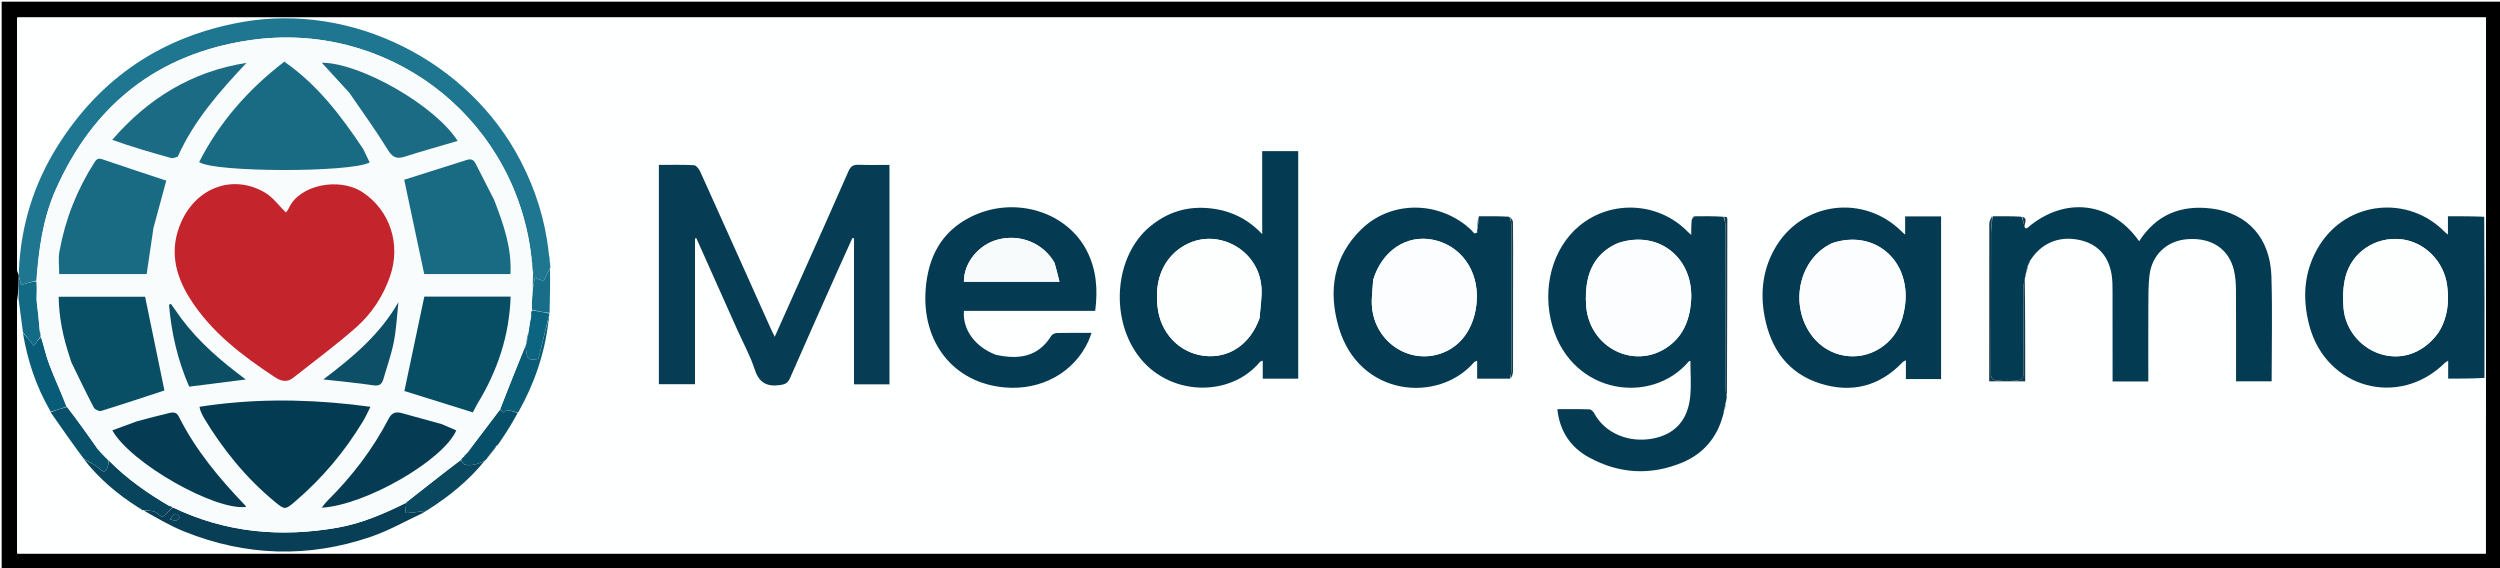
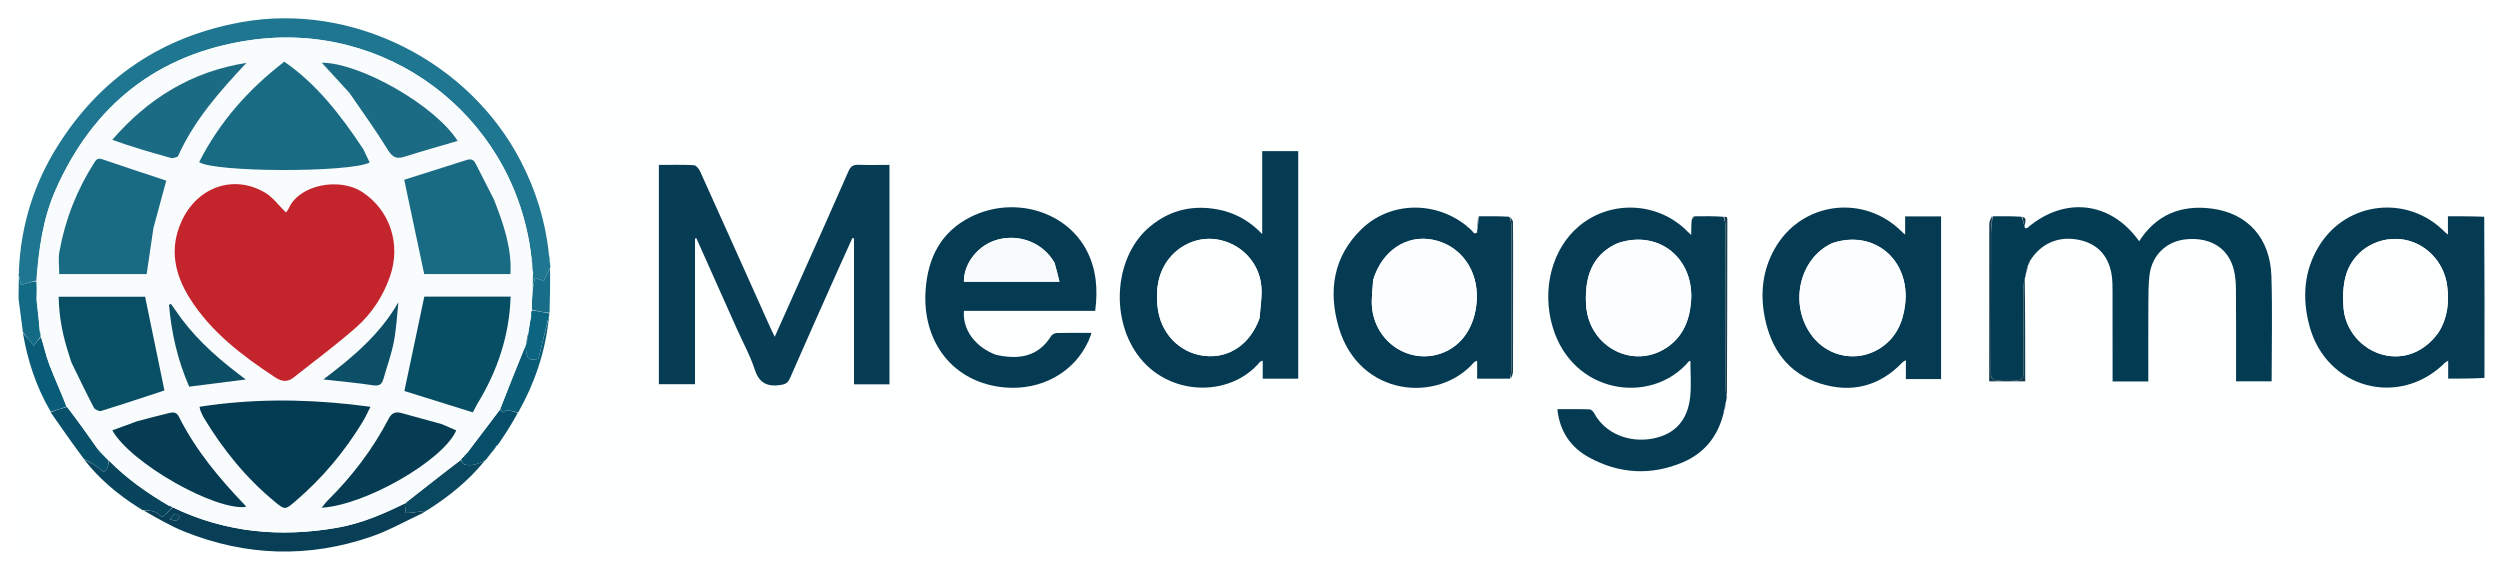
<svg xmlns="http://www.w3.org/2000/svg" version="1.1" id="Layer_1" x="0px" y="0px" width="100%" viewBox="0 0 1611 366" enable-background="new 0 0 1611 366" xml:space="preserve">
-   <path fill="#000000" opacity="1" stroke="none" d=" M1077,367   C718.045,367 359.591,367 1.068,367   C1.068,245.061 1.068,123.121 1.068,1.091   C538,1.091 1075,1.091 1611.966,1.091   C1611.966,123.076 1611.966,245.038 1611.966,367   C1433.788,367 1255.644,367 1077,367  M12.044,178.965   C12.001,183.322 11.958,187.679 11.137,192.422   C11.094,193.419 11.014,194.417 11.014,195.414   C11.005,248.235 11.002,301.056 11.005,353.877   C11.005,354.824 11.09,355.771 11.135,356.704   C541.593,356.704 1071.697,356.704 1601.832,356.704   C1601.832,318.94 1601.832,281.473 1601.987,243.078   C1601.935,208.717 1601.883,174.356 1601.986,139.069   C1601.986,96.467 1601.986,53.865 1601.986,11.259   C1071.407,11.259 541.34,11.259 11.13,11.259   C11.077,12.149 11.005,12.789 11.005,13.429   C11.004,66.762 11.002,120.095 11.049,173.427   C11.05,174.6 11.604,175.773 12.052,177.499   C12.099,177.685 12.146,177.87 12.044,178.965  z" />
  <path fill="#FEFFFF" opacity="1" stroke="none" d=" M1601.832,244.005   C1601.832,281.473 1601.832,318.94 1601.832,356.704   C1071.697,356.704 541.593,356.704 11.135,356.704   C11.09,355.771 11.005,354.824 11.005,353.877   C11.002,301.056 11.005,248.235 11.014,195.414   C11.014,194.417 11.094,193.419 11.561,192.678   C12.915,199.978 13.845,207.023 14.757,214.488   C17.729,232.221 23.168,248.675 31.934,264.258   C32.191,264.826 32.43,265.106 32.638,265.334   C32.607,265.281 32.562,265.394 32.667,265.724   C39.829,276.068 46.887,286.082 54.052,296.414   C64.096,308.744 75.894,318.609 89.191,327.184   C89.891,327.667 90.421,327.907 91.043,328.377   C91.383,328.872 91.685,328.969 92.253,329.165   C101.192,333.824 109.66,338.862 118.693,342.495   C158.386,358.461 198.749,359.717 239.209,345.82   C250.528,341.932 261.104,335.88 272.271,330.812   C272.73,330.552 272.939,330.302 273.426,330.014   C273.952,329.713 274.201,329.45 274.779,329.127   C288.987,320.219 301.683,309.997 312.115,297.153   C312.089,297.13 312.096,297.198 312.355,297.095   C312.786,296.673 312.957,296.354 313.363,295.962   C313.888,295.676 314.024,295.389 314.244,294.94   C314.63,294.56 314.779,294.269 314.961,293.985   C314.995,293.991 314.967,293.929 315.233,293.814   C315.793,293.209 316.087,292.719 316.298,292.204   C316.216,292.179 316.253,292.347 316.509,292.229   C316.917,291.775 317.069,291.439 317.167,291.098   C317.113,291.092 317.148,291.195 317.438,291.05   C318.581,289.676 319.433,288.448 320.226,287.192   C320.166,287.166 320.184,287.296 320.446,287.184   C320.861,286.734 321.014,286.394 321.404,285.965   C321.756,285.569 321.871,285.263 322.249,284.815   C322.779,284.145 323.047,283.618 323.595,282.918   C327.261,277.16 330.646,271.574 334.305,265.777   C344.413,247.203 350.968,227.783 353.623,206.699   C353.816,205.575 353.831,204.799 353.94,203.692   C354.012,202.906 353.991,202.45 354.127,201.612   C354.44,191.821 354.595,182.413 354.817,172.664   C354.78,171.878 354.676,171.432 354.64,170.596   C354.407,167.822 354.106,165.438 353.856,162.633   C351.296,141.708 345.112,122.344 335.633,103.973   C302.179,39.134 226.847,1.478 155.694,14.263   C104.549,23.453 64.863,49.995 37.199,93.973   C21.86,118.359 13.504,145.159 12.109,174.357   C12.069,175.102 12.11,175.532 12.06,176.201   C11.947,176.608 11.924,176.777 11.901,176.946   C11.604,175.773 11.05,174.6 11.049,173.427   C11.002,120.095 11.004,66.762 11.005,13.429   C11.005,12.789 11.077,12.149 11.13,11.259   C541.34,11.259 1071.407,11.259 1601.986,11.259   C1601.986,53.865 1601.986,96.467 1601.727,139.534   C1601.468,139.999 1601.103,140.009 1600.823,139.679   C1593.081,139.349 1585.62,139.349 1577.446,139.349   C1577.446,143.157 1577.446,146.816 1577.446,151.172   C1576.293,150.227 1575.906,149.967 1575.587,149.64   C1552.016,125.437 1512.656,129.402 1494.755,157.937   C1484.582,174.154 1483.384,191.863 1488.159,209.867   C1498.891,250.339 1545.972,263.101 1575.486,233.8   C1575.882,233.407 1576.439,233.177 1577.606,232.435   C1577.606,236.733 1577.606,240.316 1577.606,243.986   C1585.73,243.986 1593.36,243.986 1601.2,243.993   C1601.41,244 1601.832,244.005 1601.832,244.005  M945.095,145.236   C944.763,145.068 944.431,144.899 943.763,144.162   C923.53,129.163 895.258,130.281 877.351,147.656   C859.111,165.355 855.858,187.567 862.651,210.857   C875.749,255.765 926.859,260.141 949.946,233.371   C950.272,232.992 950.917,232.887 951.877,232.435   C951.877,236.611 951.877,240.218 951.877,244.021   C959.114,244.021 966.056,244.021 973.888,244.183   C974.272,242.567 974.983,240.952 974.989,239.334   C975.064,217.565 975.041,195.795 975.042,174.025   C975.043,163.722 975.113,153.417 974.951,143.117   C974.931,141.856 973.661,140.615 972.052,139.195   C965.713,139.256 959.374,139.317 952.326,139.341   C952.19,141.904 952.055,144.466 951.707,147.714   C951.777,148.422 951.847,149.129 951.397,150.397   C950.907,150.362 950.417,150.328 949.674,149.689   C948.725,148.813 947.776,147.936 946.614,146.545   C946.152,146.254 945.689,145.962 945.18,145.8   C945.18,145.8 945.312,145.763 945.095,145.236  M1283.174,139.215   C1282.731,140.956 1281.906,142.697 1281.902,144.439   C1281.823,176.562 1281.843,208.685 1281.842,240.808   C1281.842,242.424 1281.842,244.04 1281.842,245.726   C1289.824,245.726 1297.346,245.726 1305.052,245.726   C1305.052,223.247 1305.052,201.126 1305.335,178.477   C1305.343,177.902 1305.351,177.327 1305.855,176.17   C1306.222,174.451 1306.589,172.733 1307.2,170.742   C1307.2,170.742 1307.145,170.38 1307.66,169.962   C1307.832,169.326 1308.005,168.691 1308.727,167.678   C1315.135,156.919 1326.256,152.06 1339.031,154.438   C1351.053,156.675 1358.598,164.293 1360.696,176.772   C1361.326,180.522 1361.312,184.406 1361.326,188.229   C1361.387,205.054 1361.351,221.88 1361.35,238.705   C1361.35,240.999 1361.35,243.293 1361.35,245.823   C1369.214,245.823 1376.605,245.823 1384.37,245.823   C1384.37,229.112 1384.313,212.65 1384.399,196.189   C1384.431,190.034 1384.411,183.838 1385.083,177.734   C1386.579,164.146 1396.416,154.983 1409.887,154.091   C1425.246,153.073 1436.315,160.432 1439.571,174.217   C1440.517,178.225 1440.82,182.46 1440.851,186.595   C1440.985,204.752 1440.912,222.911 1440.914,241.069   C1440.914,242.661 1440.914,244.252 1440.914,245.711   C1448.954,245.711 1456.346,245.711 1463.846,245.711   C1463.846,222.874 1464.402,200.383 1463.695,177.933   C1462.927,153.53 1448.463,137.356 1425.111,134.387   C1405.585,131.905 1389.434,138.261 1378.486,155.465   C1360.292,129.767 1330.367,126.281 1306.308,146.956   C1306.03,147.195 1305.364,146.983 1305.01,146.124   C1304.098,143.949 1307.202,140.56 1302.059,139.196   C1296.047,139.26 1290.034,139.324 1283.174,139.215  M1110.805,267.109   C1110.977,266.053 1111.15,264.998 1111.35,263.83   C1111.35,263.83 1111.298,263.727 1111.802,263.117   C1111.875,262.078 1111.948,261.04 1112.34,259.386   C1112.464,258.251 1112.589,257.116 1112.954,255.073   C1113.002,217.743 1113.051,180.414 1113.093,143.084   C1113.094,142.088 1113.214,141.016 1112.88,140.129   C1112.718,139.699 1111.633,139.615 1110.05,139.194   C1104.042,139.249 1098.034,139.305 1091.342,139.166   C1090.894,139.777 1090.446,140.387 1089.813,141.87   C1089.813,144.764 1089.813,147.659 1089.813,151.385   C1088.533,150.217 1088.042,149.814 1087.601,149.361   C1068.947,130.182 1038.396,128.487 1017.795,145.492   C1000.2,160.016 993.257,186.331 1000.544,210.774   C1013.505,254.254 1064.324,261.259 1088.284,232.868   C1088.512,232.599 1089.082,232.618 1089.3,232.557   C1089.3,240.324 1089.921,248.007 1089.169,255.554   C1087.637,270.921 1079.182,279.952 1064.958,282.629   C1049.254,285.585 1034.002,278.92 1027.311,266.31   C1026.728,265.212 1025.367,263.822 1024.327,263.788   C1017.544,263.561 1010.751,263.671 1003.558,263.671   C1005.08,278.093 1012.205,288.332 1024.093,294.823   C1043.479,305.407 1063.871,306.509 1084.208,297.989   C1097.617,292.371 1106.465,282.01 1110.805,267.109  M475.397,213.145   C479.071,221.331 483.481,229.28 486.215,237.769   C488.996,246.405 493.814,249.326 502.548,248.154   C505.983,247.693 507.68,246.867 509.078,243.667   C519.326,220.217 529.783,196.86 540.195,173.482   C543.187,166.763 546.248,160.074 549.277,153.372   C549.625,153.451 549.974,153.53 550.323,153.609   C550.323,184.971 550.323,216.332 550.323,247.672   C558.277,247.672 565.689,247.672 573.17,247.672   C573.17,200.463 573.17,153.547 573.17,106.257   C566.379,106.257 559.901,106.435 553.439,106.185   C550.007,106.053 548.205,107.006 546.737,110.379   C537.319,132.012 527.61,153.518 517.992,175.063   C511.863,188.793 505.725,202.519 499.241,217.032   C498.161,214.816 497.418,213.391 496.761,211.928   C481.593,178.12 466.459,144.296 451.196,110.53   C450.437,108.851 448.624,106.535 447.195,106.457   C439.764,106.046 432.297,106.265 424.577,106.265   C424.577,153.683 424.577,200.581 424.577,247.58   C432.35,247.58 439.874,247.58 447.865,247.58   C447.865,216.02 447.865,184.846 447.865,153.672   C448.154,153.615 448.443,153.558 448.733,153.501   C457.515,173.152 466.297,192.804 475.397,213.145  M787.783,135.591   C770.477,131.463 754.704,134.601 740.966,146.047   C718.66,164.631 715.082,203.527 732.935,228.452   C752.378,255.597 792.605,256.477 811.919,233.195   C812.163,232.901 812.687,232.838 813.714,232.391   C813.714,236.545 813.714,240.272 813.714,244.011   C821.706,244.011 829.13,244.011 836.576,244.011   C836.576,194.936 836.576,146.107 836.576,97.409   C828.748,97.409 821.334,97.409 813.363,97.409   C813.363,115.056 813.363,132.404 813.363,150.862   C805.922,143.007 797.868,138.334 787.783,135.591  M1237.514,244.254   C1241.95,244.254 1246.385,244.254 1250.827,244.254   C1250.827,208.957 1250.827,174.244 1250.827,139.433   C1243.091,139.433 1235.679,139.433 1227.672,139.433   C1227.672,143.345 1227.672,146.999 1227.672,151.186   C1226.668,150.32 1226.268,150.022 1225.922,149.671   C1201.245,124.566 1160.643,129.857 1143.482,160.503   C1135.831,174.166 1134.228,188.952 1137.127,204.065   C1141.099,224.776 1152.073,240.472 1172.793,247.083   C1193.103,253.562 1211.204,249.002 1226.127,233.326   C1226.492,232.942 1227.068,232.759 1228.155,232.131   C1228.155,236.571 1228.155,240.321 1228.155,244.254   C1231.215,244.254 1233.868,244.254 1237.514,244.254  M641.359,228.472   C628.374,223.575 620.173,212.412 621.158,200.313   C649.308,200.313 677.514,200.313 705.755,200.313   C707.514,186.586 706.551,173.812 700.448,161.801   C687.356,136.036 653.282,125.934 625.577,139.767   C606.386,149.349 598.007,165.969 596.483,186.559   C593.981,220.348 614.212,246.73 647.427,249.671   C670.702,251.733 692.074,240.24 701.403,219.745   C702.109,218.195 702.617,216.556 703.387,214.502   C695.379,214.502 688.223,214.414 681.073,214.585   C679.824,214.615 678.065,215.404 677.446,216.402   C668.968,230.097 656.412,231.876 641.359,228.472  z" />
  <path fill="#1F7691" opacity="1" stroke="none" d=" M12.191,174.042   C13.504,145.159 21.86,118.359 37.199,93.973   C64.863,49.995 104.549,23.453 155.694,14.263   C226.847,1.478 302.179,39.134 335.633,103.973   C345.112,122.344 351.296,141.708 353.612,162.922   C353.736,166.082 354.154,168.534 354.572,170.986   C354.676,171.432 354.78,171.878 354.474,172.757   C352.835,175.846 351.605,178.502 350.358,181.195   C348.024,180.276 346.444,179.654 344.637,178.943   C344.115,181.955 343.678,184.477 343.166,186.547   C343.135,182.728 343.179,179.363 343.555,175.915   C343.472,172.498 343.056,169.163 342.445,165.501   C342.095,163.684 341.994,162.187 341.778,160.707   C328.981,73.142 248.512,12.924 160.644,25.95   C101.405,34.731 60.072,67.674 35.892,122.25   C27.624,140.913 24.904,160.833 23.392,180.837   C19.961,181.639 16.816,182.617 13.615,183.612   C13.128,181.71 12.661,179.883 12.193,178.056   C12.146,177.87 12.099,177.685 11.976,177.223   C11.924,176.777 11.947,176.608 12.259,176.057   C12.429,175.13 12.31,174.586 12.191,174.042  z" />
  <path fill="#126A85" opacity="1" stroke="none" d=" M12.119,178.51   C12.661,179.883 13.128,181.71 13.615,183.612   C16.816,182.617 19.961,181.639 23.463,181.293   C23.779,185.631 23.74,189.337 23.501,193.247   C23.474,194.291 23.645,195.131 23.895,196.407   C24.566,202.248 25.159,207.652 25.544,213.278   C25.6,214.352 25.864,215.203 26.223,216.129   C26.318,216.204 26.248,216.436 26.114,216.799   C24.69,218.904 23.399,220.645 21.79,222.814   C19.015,219.354 16.895,216.711 14.774,214.067   C13.845,207.023 12.915,199.978 11.95,192.484   C11.958,187.679 12.001,183.322 12.119,178.51  z" />
  <path fill="#F1FFFF" opacity="1" stroke="none" d=" M1601.103,140.009   C1601.103,140.009 1601.468,139.999 1601.65,139.997   C1601.883,174.356 1601.935,208.717 1601.909,243.542   C1601.832,244.005 1601.41,244 1601.195,243.526   C1601.021,208.704 1601.062,174.356 1601.103,140.009  z" />
  <path fill="#063D54" opacity="1" stroke="none" d=" M475.238,212.8   C466.297,192.804 457.515,173.152 448.733,153.501   C448.443,153.558 448.154,153.615 447.865,153.672   C447.865,184.846 447.865,216.02 447.865,247.58   C439.874,247.58 432.35,247.58 424.577,247.58   C424.577,200.581 424.577,153.683 424.577,106.265   C432.297,106.265 439.764,106.046 447.195,106.457   C448.624,106.535 450.437,108.851 451.196,110.53   C466.459,144.296 481.593,178.12 496.761,211.928   C497.418,213.391 498.161,214.816 499.241,217.032   C505.725,202.519 511.863,188.793 517.992,175.063   C527.61,153.518 537.319,132.012 546.737,110.379   C548.205,107.006 550.007,106.053 553.439,106.185   C559.901,106.435 566.379,106.257 573.17,106.257   C573.17,153.547 573.17,200.463 573.17,247.672   C565.689,247.672 558.277,247.672 550.323,247.672   C550.323,216.332 550.323,184.971 550.323,153.609   C549.974,153.53 549.625,153.451 549.277,153.372   C546.248,160.074 543.187,166.763 540.195,173.482   C529.783,196.86 519.326,220.217 509.078,243.667   C507.68,246.867 505.983,247.693 502.548,248.154   C493.814,249.326 488.996,246.405 486.215,237.769   C483.481,229.28 479.071,221.331 475.238,212.8  z" />
  <path fill="#043B53" opacity="1" stroke="none" d=" M1112.713,255.981   C1112.589,257.116 1112.464,258.251 1111.889,259.968   C1111.391,261.609 1111.345,262.668 1111.298,263.727   C1111.298,263.727 1111.35,263.83 1110.985,264.125   C1110.505,265.519 1110.389,266.617 1110.273,267.716   C1106.465,282.01 1097.617,292.371 1084.208,297.989   C1063.871,306.509 1043.479,305.407 1024.093,294.823   C1012.205,288.332 1005.08,278.093 1003.558,263.671   C1010.751,263.671 1017.544,263.561 1024.327,263.788   C1025.367,263.822 1026.728,265.212 1027.311,266.31   C1034.002,278.92 1049.254,285.585 1064.958,282.629   C1079.182,279.952 1087.637,270.921 1089.169,255.554   C1089.921,248.007 1089.3,240.324 1089.3,232.557   C1089.082,232.618 1088.512,232.599 1088.284,232.868   C1064.324,261.259 1013.505,254.254 1000.544,210.774   C993.257,186.331 1000.2,160.016 1017.795,145.492   C1038.396,128.487 1068.947,130.182 1087.601,149.361   C1088.042,149.814 1088.533,150.217 1089.813,151.385   C1089.813,147.659 1089.813,144.764 1090.198,141.407   C1091.064,140.416 1091.545,139.888 1092.026,139.361   C1098.034,139.305 1104.042,139.249 1110.59,139.672   C1111.423,142.26 1111.969,144.369 1111.972,146.479   C1112.025,181.21 1111.999,215.941 1112.04,250.671   C1112.042,252.442 1112.479,254.211 1112.713,255.981  M1042.451,156.753   C1032.216,161.108 1025.783,168.973 1023.276,179.527   C1021.919,185.243 1021.671,191.45 1022.145,197.337   C1024.268,223.699 1052.423,238.219 1073.829,224.111   C1084.206,217.273 1088.572,206.971 1089.663,194.938   C1092.212,166.835 1069.242,147.77 1042.451,156.753  z" />
  <path fill="#033B53" opacity="1" stroke="none" d=" M1305.358,176.752   C1305.351,177.327 1305.343,177.902 1304.885,179.025   C1304.291,181.38 1304.022,183.188 1304.019,184.997   C1303.988,203.161 1303.912,221.326 1304.068,239.489   C1304.102,243.519 1302.955,245.386 1298.682,245.058   C1295.203,244.791 1291.663,244.742 1288.194,245.071   C1283.955,245.474 1282.887,243.826 1282.91,239.727   C1283.069,210.065 1282.958,180.402 1283.04,150.739   C1283.051,146.954 1283.679,143.171 1284.022,139.387   C1290.034,139.324 1296.047,139.26 1302.588,139.648   C1303.704,142.393 1304.292,144.688 1304.88,146.982   C1305.364,146.983 1306.03,147.195 1306.308,146.956   C1330.367,126.281 1360.292,129.767 1378.486,155.465   C1389.434,138.261 1405.585,131.905 1425.111,134.387   C1448.463,137.356 1462.927,153.53 1463.695,177.933   C1464.402,200.383 1463.846,222.874 1463.846,245.711   C1456.346,245.711 1448.954,245.711 1440.914,245.711   C1440.914,244.252 1440.914,242.661 1440.914,241.069   C1440.912,222.911 1440.985,204.752 1440.851,186.595   C1440.82,182.46 1440.517,178.225 1439.571,174.217   C1436.315,160.432 1425.246,153.073 1409.887,154.091   C1396.416,154.983 1386.579,164.146 1385.083,177.734   C1384.411,183.838 1384.431,190.034 1384.399,196.189   C1384.313,212.65 1384.37,229.112 1384.37,245.823   C1376.605,245.823 1369.214,245.823 1361.35,245.823   C1361.35,243.293 1361.35,240.999 1361.35,238.705   C1361.351,221.88 1361.387,205.054 1361.326,188.229   C1361.312,184.406 1361.326,180.522 1360.696,176.772   C1358.598,164.293 1351.053,156.675 1339.031,154.438   C1326.256,152.06 1315.135,156.919 1308.153,168.044   C1307.435,169.067 1307.29,169.723 1307.145,170.38   C1307.145,170.38 1307.2,170.742 1306.737,171.075   C1305.969,173.189 1305.664,174.97 1305.358,176.752  z" />
  <path fill="#043B53" opacity="1" stroke="none" d=" M788.176,135.71   C797.868,138.334 805.922,143.007 813.363,150.862   C813.363,132.404 813.363,115.056 813.363,97.409   C821.334,97.409 828.748,97.409 836.576,97.409   C836.576,146.107 836.576,194.936 836.576,244.011   C829.13,244.011 821.706,244.011 813.714,244.011   C813.714,240.272 813.714,236.545 813.714,232.391   C812.687,232.838 812.163,232.901 811.919,233.195   C792.605,256.477 752.378,255.597 732.935,228.452   C715.082,203.527 718.66,164.631 740.966,146.047   C754.704,134.601 770.477,131.463 788.176,135.71  M811.726,204.885   C812.148,198.12 813.395,191.285 812.825,184.604   C811.494,168.979 799.512,156.764 784.216,154.292   C769.952,151.988 755.442,159.893 749.111,173.49   C745.561,181.116 745.09,189.169 745.899,197.413   C747.56,214.338 759.717,227.313 775.87,229.285   C791.749,231.224 805.567,222.024 811.726,204.885  z" />
  <path fill="#043B53" opacity="1" stroke="none" d=" M1600.823,139.679   C1601.062,174.356 1601.021,208.704 1600.985,243.518   C1593.36,243.986 1585.73,243.986 1577.606,243.986   C1577.606,240.316 1577.606,236.733 1577.606,232.435   C1576.439,233.177 1575.882,233.407 1575.486,233.8   C1545.972,263.101 1498.891,250.339 1488.159,209.867   C1483.384,191.863 1484.582,174.154 1494.755,157.937   C1512.656,129.402 1552.016,125.437 1575.587,149.64   C1575.906,149.967 1576.293,150.227 1577.446,151.172   C1577.446,146.816 1577.446,143.157 1577.446,139.349   C1585.62,139.349 1593.081,139.349 1600.823,139.679  M1571.58,213.933   C1577.315,204.702 1578.292,194.597 1576.945,184.109   C1574.901,168.199 1562.133,155.566 1546.743,154.119   C1530.679,152.61 1515.659,162.38 1511.498,178.191   C1509.804,184.625 1509.634,191.734 1510.17,198.424   C1511.331,212.937 1521.94,225.009 1535.504,228.567   C1549.012,232.111 1562.487,226.796 1571.58,213.933  z" />
  <path fill="#043B53" opacity="1" stroke="none" d=" M1237.018,244.254   C1233.868,244.254 1231.215,244.254 1228.155,244.254   C1228.155,240.321 1228.155,236.571 1228.155,232.131   C1227.068,232.759 1226.492,232.942 1226.127,233.326   C1211.204,249.002 1193.103,253.562 1172.793,247.083   C1152.073,240.472 1141.099,224.776 1137.127,204.065   C1134.228,188.952 1135.831,174.166 1143.482,160.503   C1160.643,129.857 1201.245,124.566 1225.922,149.671   C1226.268,150.022 1226.668,150.32 1227.672,151.186   C1227.672,146.999 1227.672,143.345 1227.672,139.433   C1235.679,139.433 1243.091,139.433 1250.827,139.433   C1250.827,174.244 1250.827,208.957 1250.827,244.254   C1246.385,244.254 1241.95,244.254 1237.018,244.254  M1180.472,156.791   C1159.052,166.725 1152.678,196.866 1167.822,216.615   C1178.286,230.262 1197.159,233.688 1211.587,224.349   C1221.676,217.818 1226.237,207.99 1227.642,196.347   C1231.11,167.615 1207.844,147.595 1180.472,156.791  z" />
  <path fill="#043B53" opacity="1" stroke="none" d=" M641.734,228.629   C656.412,231.876 668.968,230.097 677.446,216.402   C678.065,215.404 679.824,214.615 681.073,214.585   C688.223,214.414 695.379,214.502 703.387,214.502   C702.617,216.556 702.109,218.195 701.403,219.745   C692.074,240.24 670.702,251.733 647.427,249.671   C614.212,246.73 593.981,220.348 596.483,186.559   C598.007,165.969 606.386,149.349 625.577,139.767   C653.282,125.934 687.356,136.036 700.448,161.801   C706.551,173.812 707.514,186.586 705.755,200.313   C677.514,200.313 649.308,200.313 621.158,200.313   C620.173,212.412 628.374,223.575 641.734,228.629  M679.469,169.227   C672.283,156.669 657.427,150.604 643.072,154.368   C630.578,157.644 621.047,169.345 621.143,181.551   C641.329,181.551 661.519,181.551 682.72,181.551   C681.701,177.413 680.775,173.653 679.469,169.227  z" />
  <path fill="#043B53" opacity="1" stroke="none" d=" M951.916,149.836   C951.847,149.129 951.777,148.422 952.108,147.115   C952.684,144.136 952.86,141.757 953.036,139.378   C959.374,139.317 965.713,139.256 972.591,139.669   C973.421,141.921 973.965,143.699 973.967,145.478   C974.018,176.392 974.021,207.307 973.959,238.222   C973.956,240.155 973.333,242.088 972.999,244.021   C966.056,244.021 959.114,244.021 951.877,244.021   C951.877,240.218 951.877,236.611 951.877,232.435   C950.917,232.887 950.272,232.992 949.946,233.371   C926.859,260.141 875.749,255.765 862.651,210.857   C855.858,187.567 859.111,165.355 877.351,147.656   C895.258,130.281 923.53,129.163 944.027,144.723   C944.631,145.444 944.972,145.603 945.312,145.763   C945.312,145.763 945.18,145.8 945.248,146.031   C945.819,146.528 946.324,146.794 946.828,147.06   C947.776,147.936 948.725,148.813 949.874,150.28   C950.689,150.526 951.302,150.181 951.916,149.836  M884.824,180.594   C884.552,186.382 883.601,192.232 884.125,197.947   C886.177,220.324 907.762,234.771 928.275,227.861   C941.826,223.296 950.494,210.654 951.597,193.847   C952.89,174.131 941.171,157.928 923.096,154.444   C906.225,151.192 890.575,161.589 884.824,180.594  z" />
  <path fill="#083F56" opacity="1" stroke="none" d=" M274.45,329.187   C274.201,329.45 273.952,329.713 273.192,330.066   C272.376,330.293 272.156,330.515 272.021,330.821   C261.104,335.88 250.528,341.932 239.209,345.82   C198.749,359.717 158.386,358.461 118.693,342.495   C109.66,338.862 101.192,333.824 92.502,328.908   C95.475,329.053 98.938,328.993 101.19,330.614   C103.154,332.028 104.111,334.121 106.523,331.731   C108.082,330.186 109.528,328.527 111.389,326.957   C145.486,343.335 180.879,346.431 217.395,340.045   C233.102,337.298 247.579,331.03 261.738,324.113   C261.73,325.12 261.605,325.751 261.536,326.389   C261.386,327.782 261.264,329.177 261.13,330.571   C262.526,330.509 263.93,330.525 265.315,330.367   C268.365,330.02 271.406,329.586 274.45,329.187  M113.352,331.115   C112.887,331.25 112.273,331.244 111.985,331.548   C111.076,332.508 110.29,333.585 109.456,334.616   C110.891,334.914 112.614,335.85 113.698,335.364   C115.483,334.564 117.152,332.865 113.352,331.115  z" />
  <path fill="#0A4860" opacity="1" stroke="none" d=" M274.779,329.127   C271.406,329.586 268.365,330.02 265.315,330.367   C263.93,330.525 262.526,330.509 261.13,330.571   C261.264,329.177 261.386,327.782 261.536,326.389   C261.605,325.751 261.73,325.12 261.74,324.128   C261.651,323.771 261.677,323.764 261.956,323.742   C262.493,323.467 262.751,323.214 263.202,322.684   C274.607,313.641 285.819,304.875 297.022,296.485   C297.755,297.702 298.354,299.036 299.264,299.302   C303.835,300.638 307.996,298.821 312.141,297.175   C301.683,309.997 288.987,320.219 274.779,329.127  z" />
  <path fill="#08455D" opacity="1" stroke="none" d=" M111.025,326.919   C109.528,328.527 108.082,330.186 106.523,331.731   C104.111,334.121 103.154,332.028 101.19,330.614   C98.938,328.993 95.475,329.053 92.29,328.64   C91.685,328.969 91.383,328.872 91.033,328.076   C90.293,327.345 89.656,327.143 89.019,326.942   C75.894,318.609 64.096,308.744 54.238,296.156   C57.714,297.785 61.522,299.56 64.392,302.313   C67.274,305.077 68.283,303.57 69.306,301.184   C69.866,299.88 69.862,298.334 70.423,297.023   C81.987,308.719 95.093,317.824 109.041,326.064   C109.389,326.244 109.677,326.249 110.197,326.253   C110.741,326.372 110.94,326.594 111.025,326.919  z" />
  <path fill="#095C77" opacity="1" stroke="none" d=" M14.757,214.488   C16.895,216.711 19.015,219.354 21.79,222.814   C23.399,220.645 24.69,218.904 26.344,217.153   C28.322,222.958 29.516,228.934 31.649,234.554   C35.161,243.808 39.281,252.831 42.806,262.107   C39.166,263.306 35.864,264.35 32.562,265.394   C32.562,265.394 32.607,265.281 32.65,265.039   C32.434,264.521 32.175,264.246 31.916,263.971   C23.168,248.675 17.729,232.221 14.757,214.488  z" />
  <path fill="#08506A" opacity="1" stroke="none" d=" M32.667,265.724   C35.864,264.35 39.166,263.306 43.111,262.25   C50.207,271.312 56.659,280.385 63.19,289.781   C63.606,290.363 63.945,290.623 64.198,290.888   C64.111,290.892 64.15,290.724 64.222,291.003   C64.604,291.486 64.916,291.69 65.158,291.903   C65.089,291.913 65.109,291.775 65.193,292.044   C65.584,292.513 65.891,292.713 66.134,292.921   C66.071,292.928 66.088,292.802 66.178,293.064   C66.568,293.529 66.868,293.73 67.113,293.938   C67.057,293.944 67.07,293.832 67.166,294.089   C67.559,294.543 67.856,294.741 68.1,294.944   C68.048,294.949 68.061,294.845 68.16,295.097   C68.551,295.549 68.842,295.75 69.088,295.954   C69.041,295.959 69.05,295.866 69.155,296.115   C69.555,296.557 69.85,296.75 70.111,296.949   C70.078,296.955 70.113,296.897 70.113,296.897   C69.862,298.334 69.866,299.88 69.306,301.184   C68.283,303.57 67.274,305.077 64.392,302.313   C61.522,299.56 57.714,297.785 54.131,295.838   C46.887,286.082 39.829,276.068 32.667,265.724  z" />
  <path fill="#0A5B76" opacity="1" stroke="none" d=" M353.445,207.048   C350.968,227.783 344.413,247.203 333.921,265.774   C330.307,265.556 327.4,262.879 324.294,265.756   C324.213,265.831 322.937,264.618 322.279,263.666   C327.773,249.631 333.206,235.935 338.725,222.703   C339.365,231.631 340.212,232.549 346.953,231.278   C348.891,223.321 350.883,215.139 353.014,207.001   C353.153,207.045 353.445,207.048 353.445,207.048  z" />
  <path fill="#074F69" opacity="1" stroke="none" d=" M322.218,264.005   C322.937,264.618 324.213,265.831 324.294,265.756   C327.4,262.879 330.307,265.556 333.648,265.985   C330.646,271.574 327.261,277.16 323.3,283.023   C322.477,283.852 322.232,284.404 321.986,284.957   C321.871,285.263 321.756,285.569 321.145,286.083   C320.494,286.625 320.339,286.961 320.184,287.296   C320.184,287.296 320.166,287.166 319.84,287.157   C318.726,288.498 317.937,289.846 317.148,291.195   C317.148,291.195 317.113,291.092 316.895,291.201   C316.535,291.656 316.394,292.001 316.253,292.347   C316.253,292.347 316.216,292.179 315.989,292.254   C315.497,292.863 315.232,293.396 314.967,293.929   C314.967,293.929 314.995,293.991 314.756,294.11   C314.267,294.444 314.096,294.711 314.006,295.03   C314.024,295.389 313.888,295.676 313.113,296.076   C312.45,296.574 312.273,296.886 312.096,297.198   C312.096,297.198 312.089,297.13 312.115,297.153   C307.996,298.821 303.835,300.638 299.264,299.302   C298.354,299.036 297.755,297.702 297.125,296.203   C297.837,295.033 298.437,294.522 299.249,293.89   C299.723,293.556 299.9,293.286 300.044,292.717   C300.375,292.309 300.652,292.145 301.166,291.867   C301.591,291.465 301.779,291.176 302.078,290.574   C308.865,281.509 315.541,272.757 322.218,264.005  z" />
  <path fill="#0B6480" opacity="1" stroke="none" d=" M352.875,206.958   C350.883,215.139 348.891,223.321 346.953,231.278   C340.212,232.549 339.365,231.631 338.733,222.654   C338.654,222.141 338.731,222.078 339.107,221.9   C339.954,218.943 340.424,216.163 340.781,213   C341.153,209.74 341.639,206.864 342.327,203.846   C342.44,203.146 342.352,202.588 342.22,201.687   C342.291,200.899 342.405,200.455 342.856,199.943   C346.786,200.582 350.378,201.289 353.97,201.995   C353.991,202.45 354.012,202.906 353.705,203.91   C353.21,205.292 353.042,206.125 352.875,206.958  z" />
  <path fill="#186D88" opacity="1" stroke="none" d=" M354.127,201.612   C350.378,201.289 346.786,200.582 342.794,199.539   C342.677,195.135 342.959,191.067 343.241,186.999   C343.678,184.477 344.115,181.955 344.637,178.943   C346.444,179.654 348.024,180.276 350.358,181.195   C351.605,178.502 352.835,175.846 354.407,173.098   C354.595,182.413 354.44,191.821 354.127,201.612  z" />
  <path fill="#133A4D" opacity="1" stroke="none" d=" M1283.598,139.301   C1283.679,143.171 1283.051,146.954 1283.04,150.739   C1282.958,180.402 1283.069,210.065 1282.91,239.727   C1282.887,243.826 1283.955,245.474 1288.194,245.071   C1291.663,244.742 1295.203,244.791 1298.682,245.058   C1302.955,245.386 1304.102,243.519 1304.068,239.489   C1303.912,221.326 1303.988,203.161 1304.019,184.997   C1304.022,183.188 1304.291,181.38 1304.744,179.288   C1305.052,201.126 1305.052,223.247 1305.052,245.726   C1297.346,245.726 1289.824,245.726 1281.842,245.726   C1281.842,244.04 1281.842,242.424 1281.842,240.808   C1281.843,208.685 1281.823,176.562 1281.902,144.439   C1281.906,142.697 1282.731,140.956 1283.598,139.301  z" />
  <path fill="#1B3E4F" opacity="1" stroke="none" d=" M1112.834,255.527   C1112.479,254.211 1112.042,252.442 1112.04,250.671   C1111.999,215.941 1112.025,181.21 1111.972,146.479   C1111.969,144.369 1111.423,142.26 1111.048,139.762   C1111.633,139.615 1112.718,139.699 1112.88,140.129   C1113.214,141.016 1113.094,142.088 1113.093,143.084   C1113.051,180.414 1113.002,217.743 1112.834,255.527  z" />
  <path fill="#183D4E" opacity="1" stroke="none" d=" M973.443,244.102   C973.333,242.088 973.956,240.155 973.959,238.222   C974.021,207.307 974.018,176.392 973.967,145.478   C973.965,143.699 973.421,141.921 973.05,139.754   C973.661,140.615 974.931,141.856 974.951,143.117   C975.113,153.417 975.043,163.722 975.042,174.025   C975.041,195.795 975.064,217.565 974.989,239.334   C974.983,240.952 974.272,242.567 973.443,244.102  z" />
  <path fill="#183D4E" opacity="1" stroke="none" d=" M952.681,139.36   C952.86,141.757 952.684,144.136 952.214,146.772   C952.055,144.466 952.19,141.904 952.681,139.36  z" />
  <path fill="#186D88" opacity="1" stroke="none" d=" M354.64,170.596   C354.154,168.534 353.736,166.082 353.561,163.342   C354.106,165.438 354.407,167.822 354.64,170.596  z" />
  <path fill="#133A4D" opacity="1" stroke="none" d=" M1304.945,146.553   C1304.292,144.688 1303.704,142.393 1303.046,139.743   C1307.202,140.56 1304.098,143.949 1304.945,146.553  z" />
  <path fill="#0A4860" opacity="1" stroke="none" d=" M317.438,291.05   C317.937,289.846 318.726,288.498 319.9,287.184   C319.433,288.448 318.581,289.676 317.438,291.05  z" />
  <path fill="#133A4D" opacity="1" stroke="none" d=" M1305.607,176.461   C1305.664,174.97 1305.969,173.189 1306.615,171.211   C1306.589,172.733 1306.222,174.451 1305.607,176.461  z" />
  <path fill="#1B3E4F" opacity="1" stroke="none" d=" M1091.684,139.263   C1091.545,139.888 1091.064,140.416 1090.291,140.971   C1090.446,140.387 1090.894,139.777 1091.684,139.263  z" />
  <path fill="#083F56" opacity="1" stroke="none" d=" M89.191,327.184   C89.656,327.143 90.293,327.345 90.94,327.847   C90.421,327.907 89.891,327.667 89.191,327.184  z" />
  <path fill="#183D4E" opacity="1" stroke="none" d=" M951.657,150.116   C951.302,150.181 950.689,150.526 950.001,150.582   C950.417,150.328 950.907,150.362 951.657,150.116  z" />
  <path fill="#186D88" opacity="1" stroke="none" d=" M353.014,207.001   C353.042,206.125 353.21,205.292 353.612,204.242   C353.831,204.799 353.816,205.575 353.623,206.699   C353.445,207.048 353.153,207.045 353.014,207.001  z" />
  <path fill="#1B3E4F" opacity="1" stroke="none" d=" M1110.539,267.412   C1110.389,266.617 1110.505,265.519 1110.971,264.181   C1111.15,264.998 1110.977,266.053 1110.539,267.412  z" />
  <path fill="#1B3E4F" opacity="1" stroke="none" d=" M1111.55,263.422   C1111.345,262.668 1111.391,261.609 1111.729,260.276   C1111.948,261.04 1111.875,262.078 1111.55,263.422  z" />
  <path fill="#0A4860" opacity="1" stroke="none" d=" M315.233,293.814   C315.232,293.396 315.497,292.863 316.071,292.279   C316.087,292.719 315.793,293.209 315.233,293.814  z" />
  <path fill="#126A85" opacity="1" stroke="none" d=" M12.109,174.357   C12.31,174.586 12.429,175.13 12.349,175.818   C12.11,175.532 12.069,175.102 12.109,174.357  z" />
  <path fill="#133A4D" opacity="1" stroke="none" d=" M1307.402,170.171   C1307.29,169.723 1307.435,169.067 1307.878,168.233   C1308.005,168.691 1307.832,169.326 1307.402,170.171  z" />
  <path fill="#0A4860" opacity="1" stroke="none" d=" M322.249,284.815   C322.232,284.404 322.477,283.852 323.018,283.195   C323.047,283.618 322.779,284.145 322.249,284.815  z" />
  <path fill="#183D4E" opacity="1" stroke="none" d=" M946.721,146.802   C946.324,146.794 945.819,146.528 945.271,145.967   C945.689,145.962 946.152,146.254 946.721,146.802  z" />
  <path fill="#08506A" opacity="1" stroke="none" d=" M31.934,264.258   C32.175,264.246 32.434,264.521 32.681,265.091   C32.43,265.106 32.191,264.826 31.934,264.258  z" />
  <path fill="#0A4860" opacity="1" stroke="none" d=" M272.271,330.812   C272.156,330.515 272.376,330.293 272.914,330.103   C272.939,330.302 272.73,330.552 272.271,330.812  z" />
  <path fill="#183D4E" opacity="1" stroke="none" d=" M945.203,145.499   C944.972,145.603 944.631,145.444 944.195,145.008   C944.431,144.899 944.763,145.068 945.203,145.499  z" />
  <path fill="#0A4860" opacity="1" stroke="none" d=" M312.355,297.095   C312.273,296.886 312.45,296.574 312.878,296.148   C312.957,296.354 312.786,296.673 312.355,297.095  z" />
  <path fill="#0A4860" opacity="1" stroke="none" d=" M320.446,287.184   C320.339,286.961 320.494,286.625 320.908,286.172   C321.014,286.394 320.861,286.734 320.446,287.184  z" />
  <path fill="#0A4860" opacity="1" stroke="none" d=" M314.244,294.94   C314.096,294.711 314.267,294.444 314.723,294.103   C314.779,294.269 314.63,294.56 314.244,294.94  z" />
  <path fill="#0A4860" opacity="1" stroke="none" d=" M316.509,292.229   C316.394,292.001 316.535,291.656 316.949,291.206   C317.069,291.439 316.917,291.775 316.509,292.229  z" />
  <path fill="#F9FCFC" opacity="1" stroke="none" d=" M343.166,186.547   C342.959,191.067 342.677,195.135 342.457,199.607   C342.405,200.455 342.291,200.899 342.111,202.003   C342.072,203.105 342.098,203.547 342.125,203.988   C341.639,206.864 341.153,209.74 340.494,213.3   C339.791,216.681 339.261,219.38 338.731,222.078   C338.731,222.078 338.654,222.141 338.646,222.19   C333.206,235.935 327.773,249.631 322.279,263.666   C315.541,272.757 308.865,281.509 301.827,290.671   C301.287,291.382 301.108,291.682 300.929,291.982   C300.652,292.145 300.375,292.309 299.805,292.807   C299.354,293.431 299.195,293.721 299.036,294.01   C298.437,294.522 297.837,295.033 297.134,295.827   C285.819,304.875 274.607,313.641 262.922,322.708   C262.191,323.261 261.934,323.513 261.677,323.764   C261.677,323.764 261.651,323.771 261.649,323.755   C247.579,331.03 233.102,337.298 217.395,340.045   C180.879,346.431 145.486,343.335 111.389,326.957   C110.94,326.594 110.741,326.372 109.974,326.099   C109.341,325.926 109.161,325.907 108.982,325.888   C95.093,317.824 81.987,308.719 70.423,297.023   C70.113,296.897 70.078,296.955 70.018,296.691   C69.655,296.24 69.353,296.053 69.05,295.866   C69.05,295.866 69.041,295.959 69.001,295.693   C68.661,295.233 68.361,295.039 68.061,294.845   C68.061,294.845 68.048,294.949 68.017,294.679   C67.681,294.217 67.375,294.025 67.07,293.832   C67.07,293.832 67.057,293.944 67.024,293.673   C66.69,293.202 66.389,293.002 66.088,292.802   C66.088,292.802 66.071,292.928 66.048,292.652   C65.719,292.176 65.414,291.976 65.109,291.775   C65.109,291.775 65.089,291.913 65.07,291.634   C64.751,291.145 64.451,290.935 64.15,290.724   C64.15,290.724 64.111,290.892 64.096,290.581   C63.758,290 63.435,289.729 63.112,289.458   C56.659,280.385 50.207,271.312 43.449,262.095   C39.281,252.831 35.161,243.808 31.649,234.554   C29.516,228.934 28.322,222.958 26.477,216.789   C26.248,216.436 26.318,216.204 26.244,215.748   C26.03,214.547 25.891,213.801 25.751,213.055   C25.159,207.652 24.566,202.248 23.966,196.043   C23.872,194.509 23.786,193.776 23.7,193.043   C23.74,189.337 23.779,185.631 23.748,181.469   C24.904,160.833 27.624,140.913 35.892,122.25   C60.072,67.674 101.405,34.731 160.644,25.95   C248.512,12.924 328.981,73.142 341.778,160.707   C341.994,162.187 342.095,163.684 342.401,165.973   C342.775,169.848 342.999,172.922 343.223,175.997   C343.179,179.363 343.135,182.728 343.166,186.547  M256.329,195.286   C244.823,215.461 227.498,230.089 208.367,244.501   C219.948,245.821 230.318,246.759 240.597,248.301   C244.502,248.886 246.131,247.524 247.078,244.209   C249.357,236.235 252.214,228.376 253.788,220.267   C255.416,211.885 255.806,203.262 257.025,194.843   C257.11,194.834 257.195,194.825 257.279,194.816   C257.128,194.818 256.976,194.82 256.329,195.286  M190.062,242.641   C203.31,232.082 216.999,222.02 229.667,210.804   C239.57,202.036 246.825,190.929 251.279,178.253   C258.592,157.44 251.308,135.454 233.52,123.794   C218.542,113.977 192.732,119.153 186.135,134.146   C185.579,135.411 184.537,136.463 184.218,136.914   C179.68,132.484 175.956,127.193 170.879,124.181   C150.551,112.122 127.032,120.476 116.966,142.665   C108.943,160.35 112.539,176.82 122.427,192.438   C136.119,214.064 156.001,229.091 176.954,242.955   C181.283,245.819 185.245,246.776 190.062,242.641  M233.89,95.715   C219.729,74.474 204.328,54.378 183.2,39.742   C159.895,57.683 141.367,78.748 128.326,104.443   C137.915,111.132 225.556,111.309 238.224,104.7   C236.905,101.942 235.572,99.152 233.89,95.715  M225.898,260.541   C193.448,257.019 161.077,257.066 128.569,262.129   C128.865,263.363 128.932,264.038 129.188,264.632   C129.846,266.155 130.464,267.716 131.315,269.132   C143.653,289.675 158.579,308.066 177.107,323.357   C183.621,328.733 183.847,328.543 190.273,323.058   C207.625,308.246 222.112,290.995 233.904,271.484   C235.597,268.683 236.92,265.66 238.721,262.142   C234.264,261.595 230.528,261.136 225.898,260.541  M98.952,146.416   C101.736,136.217 104.52,126.018 107.148,116.391   C93.145,111.748 79.593,107.363 66.138,102.702   C63.512,101.792 62.334,102.343 60.935,104.525   C49.576,122.236 41.996,141.455 38.287,162.118   C37.438,166.851 38.162,171.866 38.162,176.606   C57.294,176.606 75.865,176.606 94.51,176.606   C95.981,166.619 97.407,156.94 98.952,146.416  M318.197,128.346   C314.263,120.666 310.295,113.002 306.414,105.296   C305.13,102.747 303.361,102.239 300.716,103.088   C287.15,107.442 273.553,111.698 260.473,115.828   C264.716,135.85 269.003,156.073 273.357,176.612   C291.197,176.612 309.911,176.612 328.94,176.612   C329.868,159.546 324.361,144.256 318.197,128.346  M45.017,230.457   C45.381,231.562 45.625,232.725 46.13,233.762   C50.839,243.427 55.484,253.128 60.466,262.652   C61.122,263.905 63.878,265.21 65.145,264.819   C79.044,260.531 92.84,255.912 105.955,251.615   C101.866,231.774 97.727,211.692 93.509,191.224   C75.641,191.224 56.787,191.224 37.799,191.224   C38.001,204.696 40.643,217.33 45.017,230.457  M307.679,260.151   C320.634,238.993 328.225,216.225 329.054,191.14   C309.641,191.14 290.903,191.14 273.422,191.14   C269.085,211.696 264.86,231.722 260.59,251.962   C274.954,256.451 289.76,261.078 304.682,265.741   C305.597,263.988 306.437,262.378 307.679,260.151  M284.249,273.136   C275.764,270.826 267.266,268.56 258.799,266.186   C254.931,265.101 252.395,266.045 250.429,269.833   C240.154,289.631 226.741,307.123 210.895,322.786   C209.708,323.96 208.754,325.37 207.282,327.172   C235.62,325.5 285.611,296.646 294.021,277.356   C291.006,276.05 287.989,274.742 284.249,273.136  M88.104,271.568   C82.908,273.466 77.712,275.364 72.395,277.306   C84.056,298.377 138.587,329.267 158.624,326.65   C158.321,326.216 158.098,325.786 157.777,325.45   C141.257,308.221 126.036,290.008 115.273,268.505   C113.75,265.46 111.579,265.538 109.118,266.127   C102.34,267.749 95.6,269.532 88.104,271.568  M114.797,100.587   C125.08,77.414 141.671,58.83 158.834,40.509   C123.582,46.053 95.43,63.395 72.316,90.111   C85.088,94.686 97.648,98.337 110.253,101.821   C111.479,102.16 112.987,101.476 114.797,100.587  M225.381,60.126   C233.516,72.061 242.034,83.762 249.593,96.052   C252.501,100.778 254.909,102.812 260.387,101.076   C271.706,97.491 283.143,94.281 294.912,90.804   C280.295,67.829 232.008,40.418 207.366,40.421   C213.289,46.878 219.111,53.226 225.381,60.126  M117.006,205.458   C114.706,202.23 112.407,199.002 110.107,195.774   C109.707,195.998 109.308,196.222 108.908,196.446   C110.45,214.586 114.48,232.125 121.907,249.159   C133.854,247.644 145.561,246.159 158.381,244.533   C142.606,232.813 128.637,220.867 117.006,205.458  z" />
  <path fill="#186D88" opacity="1" stroke="none" d=" M343.555,175.915   C342.999,172.922 342.775,169.848 342.596,166.301   C343.056,169.163 343.472,172.498 343.555,175.915  z" />
  <path fill="#095C77" opacity="1" stroke="none" d=" M25.544,213.278   C25.891,213.801 26.03,214.547 26.149,215.673   C25.864,215.203 25.6,214.352 25.544,213.278  z" />
  <path fill="#1F7691" opacity="1" stroke="none" d=" M23.501,193.247   C23.786,193.776 23.872,194.509 23.887,195.606   C23.645,195.131 23.474,194.291 23.501,193.247  z" />
  <path fill="#FCFDFE" opacity="1" stroke="none" d=" M1042.792,156.563   C1069.242,147.77 1092.212,166.835 1089.663,194.938   C1088.572,206.971 1084.206,217.273 1073.829,224.111   C1052.423,238.219 1024.268,223.699 1022.145,197.337   C1021.671,191.45 1021.919,185.243 1023.276,179.527   C1025.783,168.973 1032.216,161.108 1042.792,156.563  z" />
  <path fill="#FDFEFE" opacity="1" stroke="none" d=" M811.565,205.257   C805.567,222.024 791.749,231.224 775.87,229.285   C759.717,227.313 747.56,214.338 745.899,197.413   C745.09,189.169 745.561,181.116 749.111,173.49   C755.442,159.893 769.952,151.988 784.216,154.292   C799.512,156.764 811.494,168.979 812.825,184.604   C813.395,191.285 812.148,198.12 811.565,205.257  z" />
  <path fill="#FDFEFE" opacity="1" stroke="none" d=" M1571.356,214.223   C1562.487,226.796 1549.012,232.111 1535.504,228.567   C1521.94,225.009 1511.331,212.937 1510.17,198.424   C1509.634,191.734 1509.804,184.625 1511.498,178.191   C1515.659,162.38 1530.679,152.61 1546.743,154.119   C1562.133,155.566 1574.901,168.199 1576.945,184.109   C1578.292,194.597 1577.315,204.702 1571.356,214.223  z" />
  <path fill="#FCFDFE" opacity="1" stroke="none" d=" M1180.812,156.602   C1207.844,147.595 1231.11,167.615 1227.642,196.347   C1226.237,207.99 1221.676,217.818 1211.587,224.349   C1197.159,233.688 1178.286,230.262 1167.822,216.615   C1152.678,196.866 1159.052,166.725 1180.812,156.602  z" />
  <path fill="#F8FBFB" opacity="1" stroke="none" d=" M679.659,169.561   C680.775,173.653 681.701,177.413 682.72,181.551   C661.519,181.551 641.329,181.551 621.143,181.551   C621.047,169.345 630.578,157.644 643.072,154.368   C657.427,150.604 672.283,156.669 679.659,169.561  z" />
  <path fill="#FCFDFE" opacity="1" stroke="none" d=" M884.903,180.18   C890.575,161.589 906.225,151.192 923.096,154.444   C941.171,157.928 952.89,174.131 951.597,193.847   C950.494,210.654 941.826,223.296 928.275,227.861   C907.762,234.771 886.177,220.324 884.125,197.947   C883.601,192.232 884.552,186.382 884.903,180.18  z" />
  <path fill="#08455D" opacity="1" stroke="none" d=" M113.72,331.15   C117.152,332.865 115.483,334.564 113.698,335.364   C112.614,335.85 110.891,334.914 109.456,334.616   C110.29,333.585 111.076,332.508 111.985,331.548   C112.273,331.244 112.887,331.25 113.72,331.15  z" />
  <path fill="#083F56" opacity="1" stroke="none" d=" M261.956,323.742   C261.934,323.513 262.191,323.261 262.729,322.985   C262.751,323.214 262.493,323.467 261.956,323.742  z" />
  <path fill="#083F56" opacity="1" stroke="none" d=" M109.041,326.064   C109.161,325.907 109.341,325.926 109.743,326.099   C109.677,326.249 109.389,326.244 109.041,326.064  z" />
  <path fill="#08455D" opacity="1" stroke="none" d=" M68.16,295.097   C68.361,295.039 68.661,295.233 69.048,295.689   C68.842,295.75 68.551,295.549 68.16,295.097  z" />
  <path fill="#08455D" opacity="1" stroke="none" d=" M69.155,296.115   C69.353,296.053 69.655,296.24 70.051,296.686   C69.85,296.75 69.555,296.557 69.155,296.115  z" />
  <path fill="#08455D" opacity="1" stroke="none" d=" M67.166,294.089   C67.375,294.025 67.681,294.217 68.069,294.674   C67.856,294.741 67.559,294.543 67.166,294.089  z" />
  <path fill="#08455D" opacity="1" stroke="none" d=" M66.178,293.064   C66.389,293.002 66.69,293.202 67.08,293.667   C66.868,293.73 66.568,293.529 66.178,293.064  z" />
  <path fill="#08455D" opacity="1" stroke="none" d=" M65.193,292.044   C65.414,291.976 65.719,292.176 66.111,292.645   C65.891,292.713 65.584,292.513 65.193,292.044  z" />
  <path fill="#08455D" opacity="1" stroke="none" d=" M64.222,291.003   C64.451,290.935 64.751,291.145 65.139,291.624   C64.916,291.69 64.604,291.486 64.222,291.003  z" />
  <path fill="#08455D" opacity="1" stroke="none" d=" M63.19,289.781   C63.435,289.729 63.758,290 64.182,290.577   C63.945,290.623 63.606,290.363 63.19,289.781  z" />
  <path fill="#0A4860" opacity="1" stroke="none" d=" M299.249,293.89   C299.195,293.721 299.354,293.431 299.752,293.052   C299.9,293.286 299.723,293.556 299.249,293.89  z" />
  <path fill="#0A4860" opacity="1" stroke="none" d=" M301.166,291.867   C301.108,291.682 301.287,291.382 301.717,290.985   C301.779,291.176 301.591,291.465 301.166,291.867  z" />
  <path fill="#0A5B76" opacity="1" stroke="none" d=" M339.107,221.9   C339.261,219.38 339.791,216.681 340.608,213.683   C340.424,216.163 339.954,218.943 339.107,221.9  z" />
  <path fill="#186D88" opacity="1" stroke="none" d=" M342.327,203.846   C342.098,203.547 342.072,203.105 342.154,202.347   C342.352,202.588 342.44,203.146 342.327,203.846  z" />
  <path fill="#C4252D" opacity="1" stroke="none" d=" M189.741,242.824   C185.245,246.776 181.283,245.819 176.954,242.955   C156.001,229.091 136.119,214.064 122.427,192.438   C112.539,176.82 108.943,160.35 116.966,142.665   C127.032,120.476 150.551,112.122 170.879,124.181   C175.956,127.193 179.68,132.484 184.218,136.914   C184.537,136.463 185.579,135.411 186.135,134.146   C192.732,119.153 218.542,113.977 233.52,123.794   C251.308,135.454 258.592,157.44 251.279,178.253   C246.825,190.929 239.57,202.036 229.667,210.804   C216.999,222.02 203.31,232.082 189.741,242.824  z" />
  <path fill="#196B84" opacity="1" stroke="none" d=" M234.064,96.039   C235.572,99.152 236.905,101.942 238.224,104.7   C225.556,111.309 137.915,111.132 128.326,104.443   C141.367,78.748 159.895,57.683 183.2,39.742   C204.328,54.378 219.729,74.474 234.064,96.039  z" />
  <path fill="#033B53" opacity="1" stroke="none" d=" M226.345,260.609   C230.528,261.136 234.264,261.595 238.721,262.142   C236.92,265.66 235.597,268.683 233.904,271.484   C222.112,290.995 207.625,308.246 190.273,323.058   C183.847,328.543 183.621,328.733 177.107,323.357   C158.579,308.066 143.653,289.675 131.315,269.132   C130.464,267.716 129.846,266.155 129.188,264.632   C128.932,264.038 128.865,263.363 128.569,262.129   C161.077,257.066 193.448,257.019 226.345,260.609  z" />
  <path fill="#196B84" opacity="1" stroke="none" d=" M98.892,146.839   C97.407,156.94 95.981,166.619 94.51,176.606   C75.865,176.606 57.294,176.606 38.162,176.606   C38.162,171.866 37.438,166.851 38.287,162.118   C41.996,141.455 49.576,122.236 60.935,104.525   C62.334,102.343 63.512,101.792 66.138,102.702   C79.593,107.363 93.145,111.748 107.148,116.391   C104.52,126.018 101.736,136.217 98.892,146.839  z" />
  <path fill="#196B84" opacity="1" stroke="none" d=" M318.374,128.689   C324.361,144.256 329.868,159.546 328.94,176.612   C309.911,176.612 291.197,176.612 273.357,176.612   C269.003,156.073 264.716,135.85 260.473,115.828   C273.553,111.698 287.15,107.442 300.716,103.088   C303.361,102.239 305.13,102.747 306.414,105.296   C310.295,113.002 314.263,120.666 318.374,128.689  z" />
  <path fill="#084E65" opacity="1" stroke="none" d=" M44.916,230.072   C40.643,217.33 38.001,204.696 37.799,191.224   C56.787,191.224 75.641,191.224 93.509,191.224   C97.727,211.692 101.866,231.774 105.955,251.615   C92.84,255.912 79.044,260.531 65.145,264.819   C63.878,265.21 61.122,263.905 60.466,262.652   C55.484,253.128 50.839,243.427 46.13,233.762   C45.625,232.725 45.381,231.562 44.916,230.072  z" />
  <path fill="#074E65" opacity="1" stroke="none" d=" M307.478,260.459   C306.437,262.378 305.597,263.988 304.682,265.741   C289.76,261.078 274.954,256.451 260.59,251.962   C264.86,231.722 269.085,211.696 273.422,191.14   C290.903,191.14 309.641,191.14 329.054,191.14   C328.225,216.225 320.634,238.993 307.478,260.459  z" />
  <path fill="#053C53" opacity="1" stroke="none" d=" M284.61,273.286   C287.989,274.742 291.006,276.05 294.021,277.356   C285.611,296.646 235.62,325.5 207.282,327.172   C208.754,325.37 209.708,323.96 210.895,322.786   C226.741,307.123 240.154,289.631 250.429,269.833   C252.395,266.045 254.931,265.101 258.799,266.186   C267.266,268.56 275.764,270.826 284.61,273.286  z" />
  <path fill="#053C53" opacity="1" stroke="none" d=" M88.474,271.41   C95.6,269.532 102.34,267.749 109.118,266.127   C111.579,265.538 113.75,265.46 115.273,268.505   C126.036,290.008 141.257,308.221 157.777,325.45   C158.098,325.786 158.321,326.216 158.624,326.65   C138.587,329.267 84.056,298.377 72.395,277.306   C77.712,275.364 82.908,273.466 88.474,271.41  z" />
  <path fill="#1C6B84" opacity="1" stroke="none" d=" M114.581,100.927   C112.987,101.476 111.479,102.16 110.253,101.821   C97.648,98.337 85.088,94.686 72.316,90.111   C95.43,63.395 123.582,46.053 158.834,40.509   C141.671,58.83 125.08,77.414 114.581,100.927  z" />
  <path fill="#1B6B84" opacity="1" stroke="none" d=" M225.157,59.85   C219.111,53.226 213.289,46.878 207.366,40.421   C232.008,40.418 280.295,67.829 294.912,90.804   C283.143,94.281 271.706,97.491 260.387,101.076   C254.909,102.812 252.501,100.778 249.593,96.052   C242.034,83.762 233.516,72.061 225.157,59.85  z" />
  <path fill="#0C4F65" opacity="1" stroke="none" d=" M117.222,205.744   C128.637,220.867 142.606,232.813 158.381,244.533   C145.561,246.159 133.854,247.644 121.907,249.159   C114.48,232.125 110.45,214.586 108.908,196.446   C109.308,196.222 109.707,195.998 110.107,195.774   C112.407,199.002 114.706,202.23 117.222,205.744  z" />
  <path fill="#0D4F66" opacity="1" stroke="none" d=" M256.737,194.745   C255.806,203.262 255.416,211.885 253.788,220.267   C252.214,228.376 249.357,236.235 247.078,244.209   C246.131,247.524 244.502,248.886 240.597,248.301   C230.318,246.759 219.948,245.821 208.367,244.501   C227.498,230.089 244.823,215.461 256.554,195.035   C256.779,194.785 256.737,194.745 256.737,194.745  z" />
  <path fill="#0D4F66" opacity="1" stroke="none" d=" M256.802,194.803   C256.976,194.82 257.128,194.818 257.279,194.816   C257.195,194.825 257.11,194.834 256.881,194.794   C256.737,194.745 256.779,194.785 256.802,194.803  z" />
</svg>
